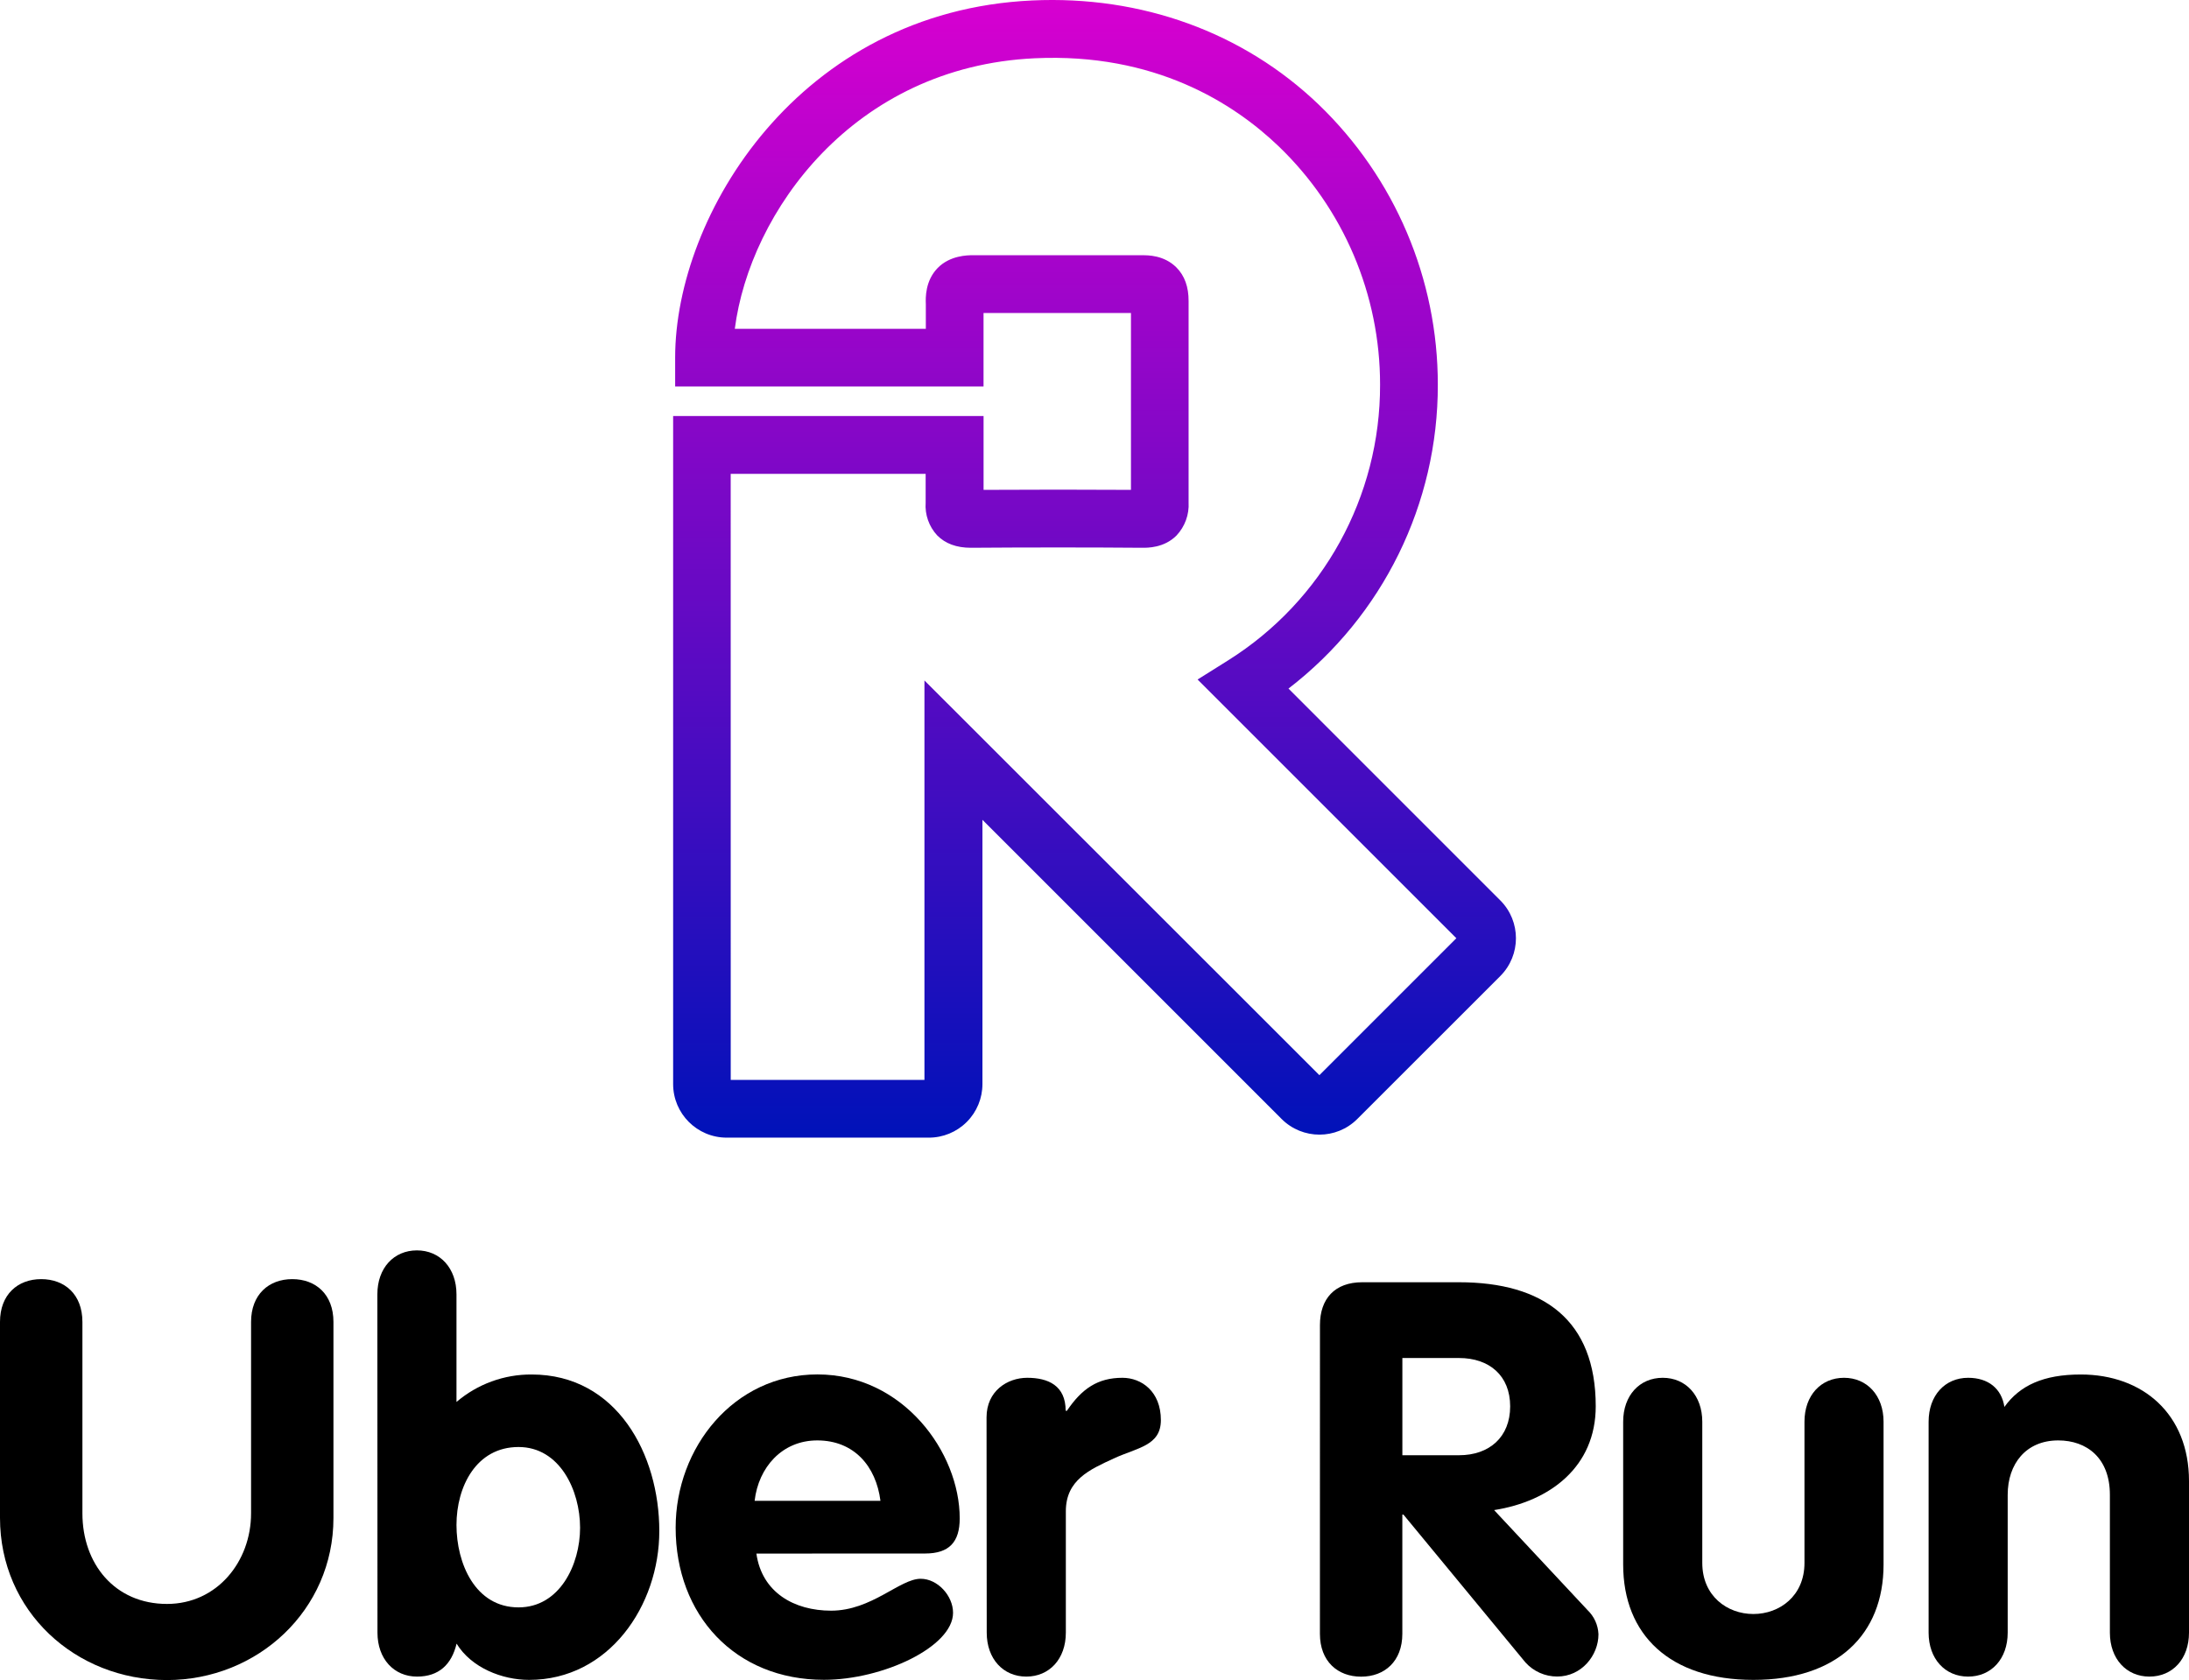
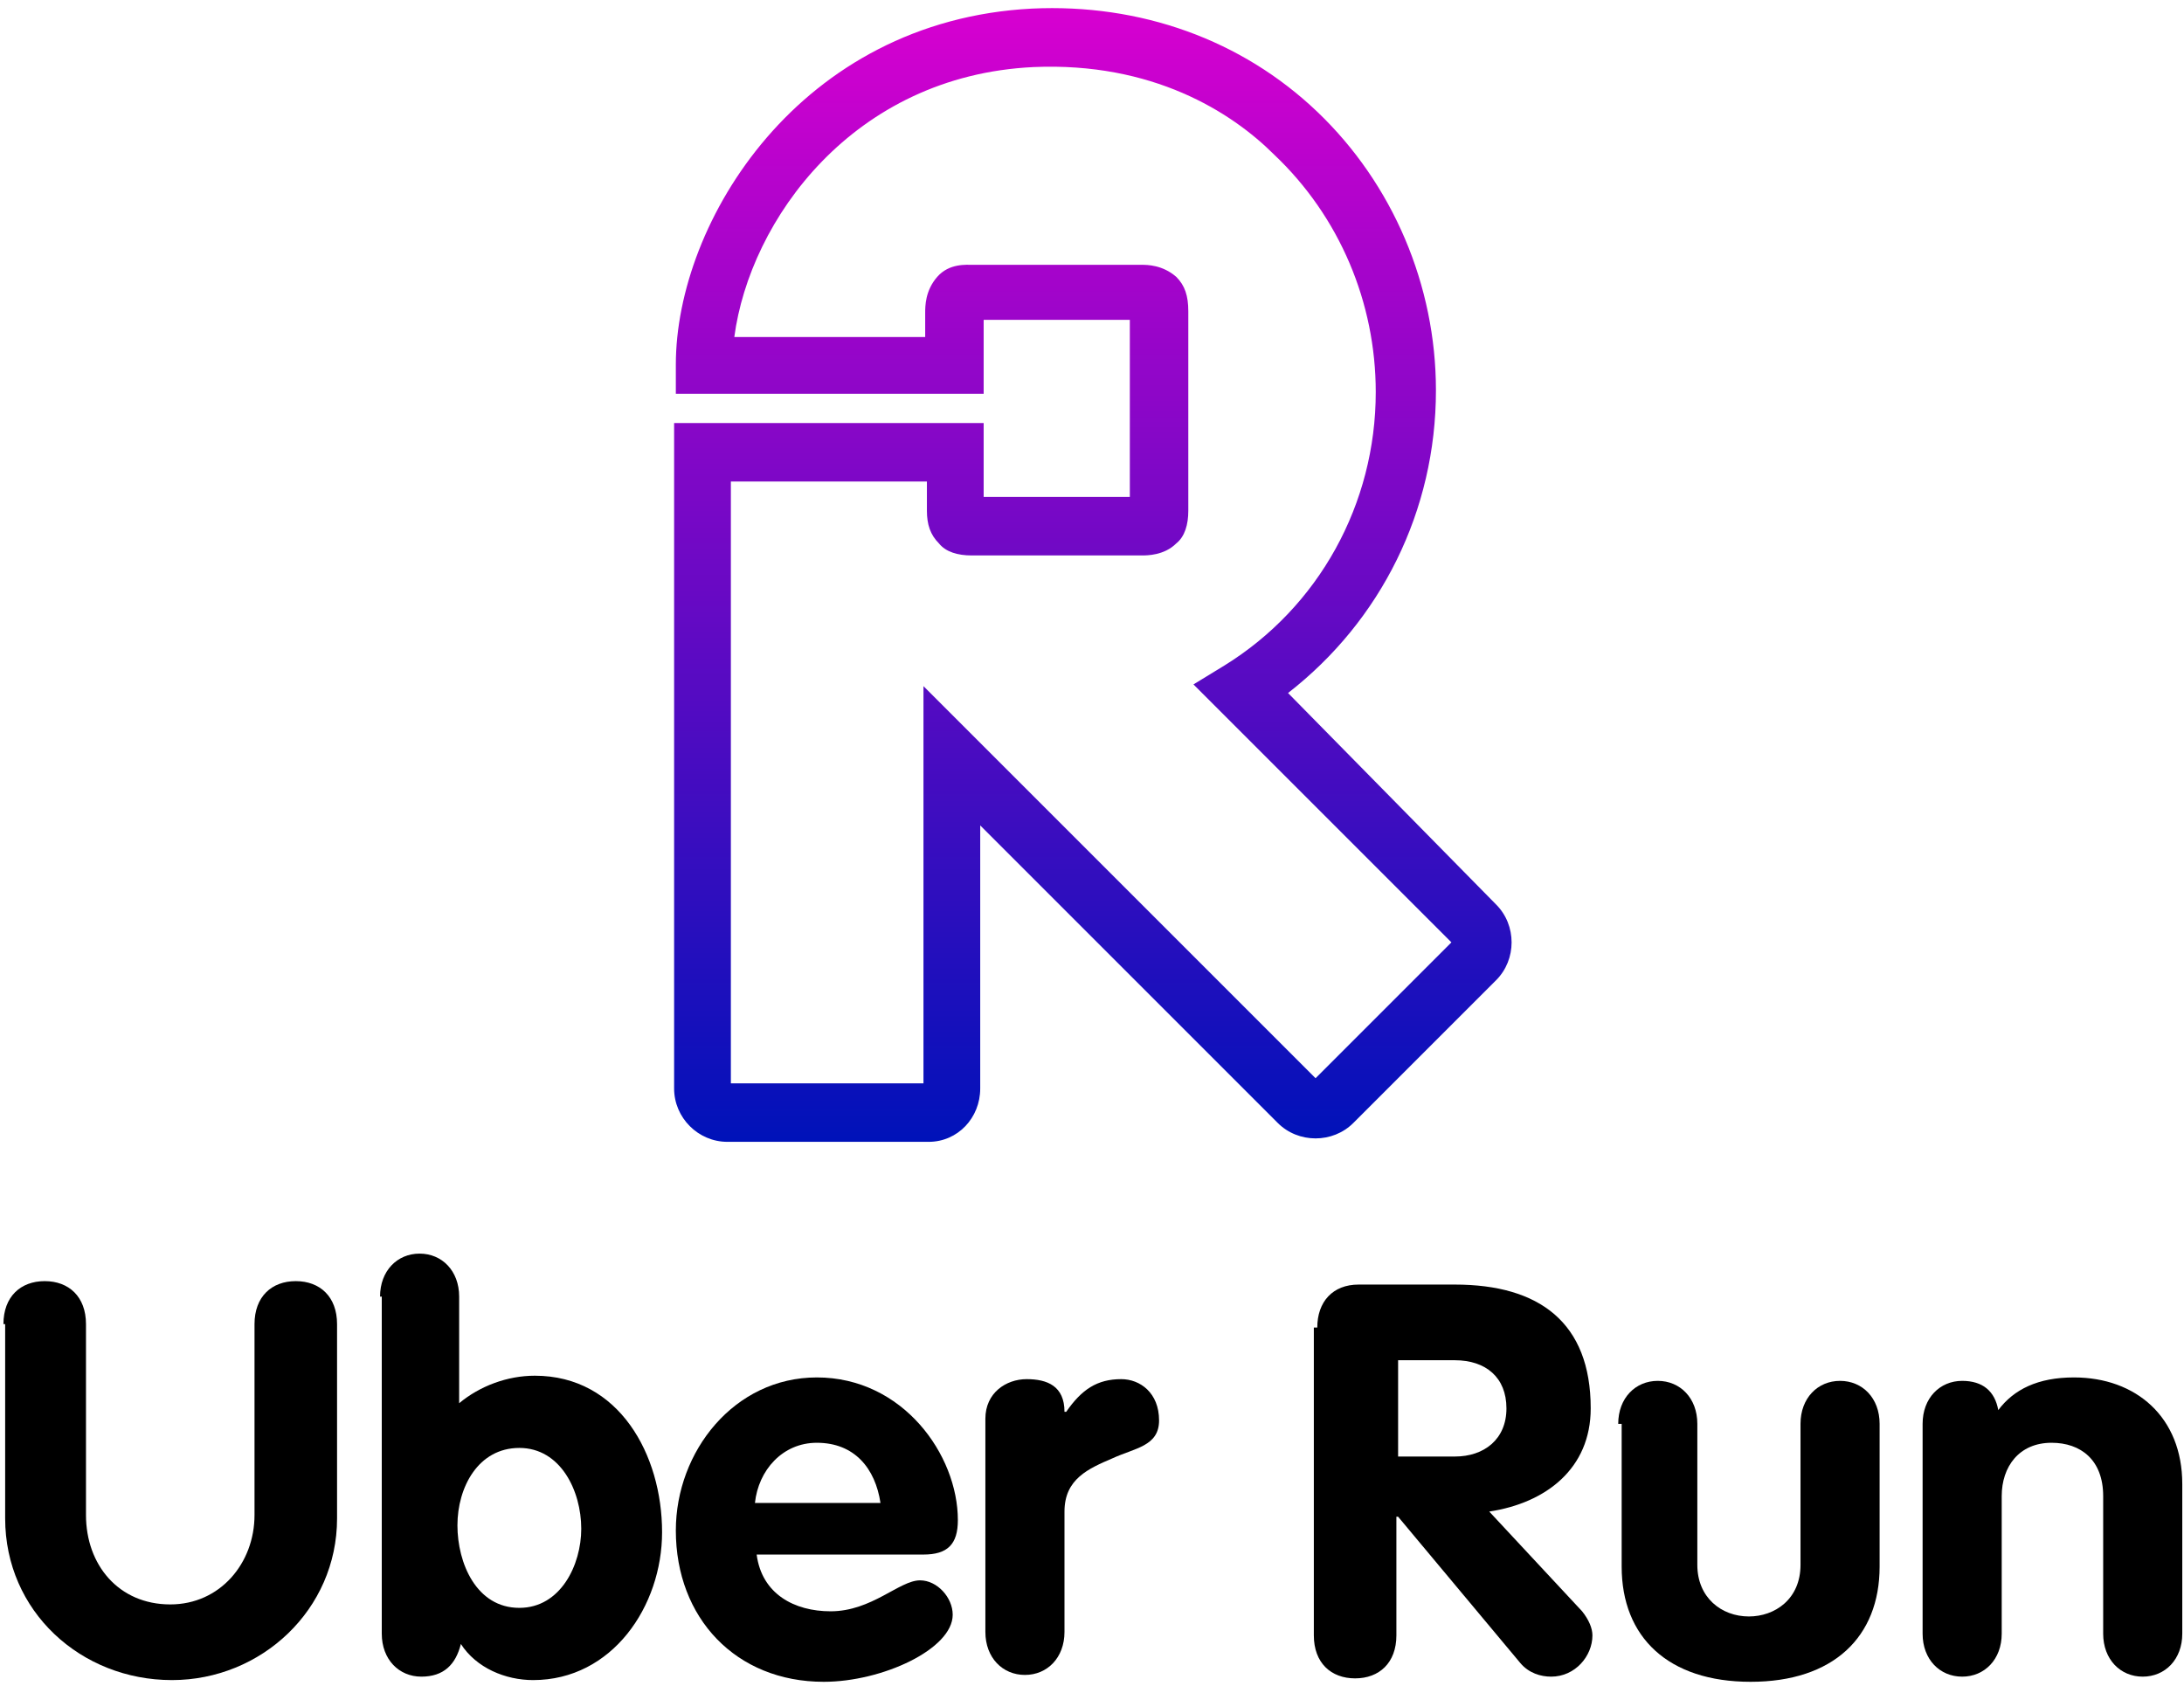
- <svg xmlns="http://www.w3.org/2000/svg" viewBox="0 0 617.55 474">
-   <defs>
-     <linearGradient id="linear-gradient" x1="308.77" x2="308.77" y2="320.96" gradientUnits="userSpaceOnUse">
-       <stop offset="0" stop-color="#d700d0" />
-       <stop offset="1" stop-color="#0012b9" />
-     </linearGradient>
-   </defs>
-   <g id="Layer_2" data-name="Layer 2">
-     <g id="Layer_1-2" data-name="Layer 1">
-       <path d="M262,321H205a15.12,15.12,0,0,1-15.1-15.1V117.39h87.58v20.83c14-.08,28.54-.08,41.58,0V88.31H277.47v20.74h-87V100.9c0-40.29,35-97.73,100.71-100.77,30.89-1.44,59.58,9,80.82,29.35a109.52,109.52,0,0,1,33.63,79.09,107.86,107.86,0,0,1-42.13,85.72l59.76,59.77a15.11,15.11,0,0,1,0,21.34l-40.35,40.34a15.11,15.11,0,0,1-21.34,0l-84.41-84.42v74.53A15.11,15.11,0,0,1,262,321Zm-55.85-16.3h54.65V192L372.22,303.37l38.64-38.64-73-73,8.66-5.43a91.57,91.57,0,0,0,42.82-77.76,93.15,93.15,0,0,0-28.61-67.26c-12.73-12.2-35-26.42-68.8-24.84-51.24,2.37-80.4,43.47-84.63,76.34h53.89v-7c-.08-1.8-.16-6.54,3.3-10.12s8.44-3.66,10-3.64h47.85c1.45,0,6.05-.05,9.54,3.44,2.31,2.31,3.47,5.51,3.44,9.52v56.76a12.6,12.6,0,0,1-3.42,9.37c-3.49,3.5-8.14,3.46-9.68,3.45-14.91-.12-32.08-.12-48.32,0q-6.06,0-9.5-3.49a12.31,12.31,0,0,1-3.26-9.25v-8.11h-55Z" style="fill:url(#linear-gradient)" />
-       <path d="M0,373c0-7.74,5-12.08,11.62-12.08S23.25,365.21,23.25,373V427c0,14.26,9.14,25.57,23.86,25.57,14.11,0,23.72-11.93,23.72-25.57V373c0-7.74,5-12.08,11.62-12.08S94.07,365.21,94.07,373v55.33c0,26-21.38,45.72-47,45.72C21.23,474,0,454.63,0,428.28Z" />
-       <path d="M106.46,365.21c0-7.44,4.65-12.4,11.16-12.4s11.16,5,11.16,12.4v30.37A32.33,32.33,0,0,1,150,387.83c24,0,36,22.48,36,44.17,0,21.08-14.26,42-36.73,42-7.6,0-16.28-3.41-20.46-10.23-1.4,5.89-5,9.3-11.16,9.3-6.51,0-11.16-5-11.16-12.4Zm39.83,88.33c11.63,0,17.36-12.09,17.36-22.47,0-10.54-5.73-22.78-17.36-22.78-11.93,0-17.51,11.16-17.51,22S134.05,453.54,146.29,453.54Z" />
-       <path d="M213.39,438.36c1.55,11,10.69,16.11,21.08,16.11,11.46,0,19.37-9,25.26-9,4.8,0,9.14,4.8,9.14,9.6,0,9.61-19.84,18.91-36.42,18.91-25.1,0-41.84-18.29-41.84-42.93,0-22.62,16.43-43.24,40-43.24,24.18,0,40.14,22,40.14,40.61,0,6.66-2.94,9.92-9.76,9.92Zm35-14.88c-1.25-9.77-7.44-17.05-17.83-17.05-9.92,0-16.58,7.59-17.67,17.05Z" />
-       <path d="M278.32,399.92c0-7.44,5.89-11.16,11.47-11.16,5.89,0,10.85,2.17,10.85,9.3H301c4.18-6.2,8.67-9.3,15.65-9.3,5.42,0,10.85,3.88,10.85,11.94,0,7.28-6.67,7.75-13.33,10.84s-13.48,6-13.48,14.88v34.25c0,7.44-4.65,12.4-11.16,12.4s-11.16-5-11.16-12.4Z" />
-       <path d="M372.38,373.88c0-7.43,4.19-12.08,11.93-12.08h27.28c23.87,0,38.59,10.69,38.59,35,0,17.05-12.86,26.81-28.67,29.29l26.35,28.21a10,10,0,0,1,3.09,6.82c0,6-4.8,11.93-11.62,11.93a12,12,0,0,1-9-4l-34.4-41.69h-.31V461c0,7.75-5,12.09-11.63,12.09s-11.62-4.34-11.62-12.09Zm23.25,36.73h16c8.52,0,14.41-5.11,14.41-13.79s-5.89-13.64-14.41-13.64h-16Z" />
-       <path d="M457.92,401.16c0-7.44,4.65-12.4,11.16-12.4s11.16,5,11.16,12.4V441c0,9.3,7,14.41,14.41,14.41s14.42-5.11,14.42-14.41V401.16c0-7.44,4.65-12.4,11.15-12.4s11.16,5,11.16,12.4v40.29c0,19.84-13.17,32.55-36.73,32.55s-36.73-12.71-36.73-32.55Z" />
-       <path d="M544.09,401.16c0-7.44,4.64-12.4,11.15-12.4,5.74,0,9.46,3.1,10.23,8.22,4.34-6.05,11-9.15,21.54-9.15,17.52,0,30.54,11.16,30.54,30.07v42.77c0,7.44-4.65,12.4-11.16,12.4s-11.16-5-11.16-12.4v-38.9c0-10.38-6.51-15.34-14.57-15.34-9.14,0-14.26,6.66-14.26,15.34v38.9c0,7.44-4.65,12.4-11.16,12.4s-11.15-5-11.15-12.4Z" />
+ <svg xmlns="http://www.w3.org/2000/svg" version="1.1" id="Layer_1" x="0px" y="0px" viewBox="0 0 127 98" style="enable-background:new 0 0 127 98;" xml:space="preserve">
+   <style type="text/css">
+ 	.st0{fill:url(#SVGID_1_);}
+ </style>
+   <g>
+     <g>
+       <linearGradient id="SVGID_1_" gradientUnits="userSpaceOnUse" x1="63.535" y1="0.537" x2="63.535" y2="66.35">
+         <stop offset="0" style="stop-color:#D700D0" />
+         <stop offset="0.999" style="stop-color:#0012B9" />
+       </linearGradient>
+       <path class="st0" d="M54,66.4H42.3c-1.7,0-3.1-1.4-3.1-3.1V24.6h18v4.3c2.9,0,5.9,0,8.5,0V18.6h-8.5v4.3H39.3l0-1.7    c0-8.3,7.2-20,20.7-20.7c6.3-0.3,12.2,1.8,16.6,6c4.4,4.2,6.9,10.1,6.9,16.2c0,7-3.2,13.4-8.6,17.6L87,52.6c1.2,1.2,1.2,3.2,0,4.4    l-8.3,8.3c-1.2,1.2-3.2,1.2-4.4,0L57,48v15.3C57,65,55.7,66.4,54,66.4z M42.5,63h11.2V39.9l22.8,22.8l7.9-7.9l-15-15l1.8-1.1    c5.5-3.4,8.8-9.4,8.8-15.9c0-5.2-2.1-10.2-5.9-13.8C71.6,6.5,67,3.6,60.1,3.9c-10.5,0.5-16.5,8.9-17.4,15.7h11.1v-1.4    c0-0.4,0-1.3,0.7-2.1c0.7-0.8,1.7-0.7,2.1-0.7l9.8,0c0.3,0,1.2,0,2,0.7c0.5,0.5,0.7,1.1,0.7,2v11.6c0,0.8-0.2,1.5-0.7,1.9    c-0.7,0.7-1.7,0.7-2,0.7c-3.1,0-6.6,0-9.9,0c-0.8,0-1.5-0.2-1.9-0.7c-0.5-0.5-0.7-1.1-0.7-1.9V28H42.5V63z" />
+     </g>
+     <g>
+       <path d="M0.2,77c0-1.6,1-2.5,2.4-2.5S5,75.4,5,77v11.1c0,2.9,1.9,5.2,4.9,5.2c2.9,0,4.9-2.4,4.9-5.2V77c0-1.6,1-2.5,2.4-2.5    c1.4,0,2.4,0.9,2.4,2.5v11.3c0,5.3-4.4,9.4-9.6,9.4c-5.3,0-9.7-4-9.7-9.4V77z" />
+       <path d="M22.1,75.4c0-1.5,1-2.5,2.3-2.5c1.3,0,2.3,1,2.3,2.5v6.2c1.2-1,2.8-1.6,4.4-1.6c4.9,0,7.4,4.6,7.4,9.1    c0,4.3-2.9,8.6-7.5,8.6c-1.6,0-3.3-0.7-4.2-2.1c-0.3,1.2-1,1.9-2.3,1.9c-1.3,0-2.3-1-2.3-2.5V75.4z M30.2,93.5    c2.4,0,3.6-2.5,3.6-4.6c0-2.2-1.2-4.7-3.6-4.7c-2.4,0-3.6,2.3-3.6,4.5S27.7,93.5,30.2,93.5z" />
+       <path d="M44,90.4c0.3,2.3,2.2,3.3,4.3,3.3c2.4,0,4-1.8,5.2-1.8c1,0,1.9,1,1.9,2c0,2-4.1,3.9-7.5,3.9c-5.1,0-8.6-3.7-8.6-8.8    c0-4.6,3.4-8.9,8.2-8.9c5,0,8.2,4.5,8.2,8.3c0,1.4-0.6,2-2,2H44z M51.2,87.4c-0.3-2-1.5-3.5-3.7-3.5c-2,0-3.4,1.6-3.6,3.5H51.2z" />
+       <path d="M57.3,82.5c0-1.5,1.2-2.3,2.4-2.3c1.2,0,2.2,0.4,2.2,1.9h0.1c0.9-1.3,1.8-1.9,3.2-1.9c1.1,0,2.2,0.8,2.2,2.4    c0,1.5-1.4,1.6-2.7,2.2c-1.4,0.6-2.8,1.2-2.8,3.1v7c0,1.5-1,2.5-2.3,2.5c-1.3,0-2.3-1-2.3-2.5V82.5z" />
+       <path d="M76.6,77.2c0-1.5,0.9-2.5,2.4-2.5h5.6c4.9,0,7.9,2.2,7.9,7.2c0,3.5-2.6,5.5-5.9,6l5.4,5.8c0.4,0.5,0.6,1,0.6,1.4    c0,1.2-1,2.4-2.4,2.4c-0.6,0-1.3-0.2-1.8-0.8l-7.1-8.5h-0.1v6.9c0,1.6-1,2.5-2.4,2.5s-2.4-0.9-2.4-2.5V77.2z M81.3,84.7h3.3    c1.7,0,3-1,3-2.8c0-1.8-1.2-2.8-3-2.8h-3.3V84.7z" />
+       <path d="M94.1,82.8c0-1.5,1-2.5,2.3-2.5c1.3,0,2.3,1,2.3,2.5V91c0,1.9,1.4,3,3,3c1.5,0,3-1,3-3v-8.2c0-1.5,1-2.5,2.3-2.5    c1.3,0,2.3,1,2.3,2.5v8.3c0,4.1-2.7,6.7-7.5,6.7c-4.8,0-7.5-2.6-7.5-6.7V82.8z" />
+       <path d="M111.8,82.8c0-1.5,1-2.5,2.3-2.5c1.2,0,1.9,0.6,2.1,1.7c0.9-1.2,2.3-1.9,4.4-1.9c3.6,0,6.3,2.3,6.3,6.2V95    c0,1.5-1,2.5-2.3,2.5c-1.3,0-2.3-1-2.3-2.5v-8c0-2.1-1.3-3.1-3-3.1c-1.9,0-2.9,1.4-2.9,3.1v8c0,1.5-1,2.5-2.3,2.5    c-1.3,0-2.3-1-2.3-2.5V82.8z" />
    </g>
  </g>
</svg>
